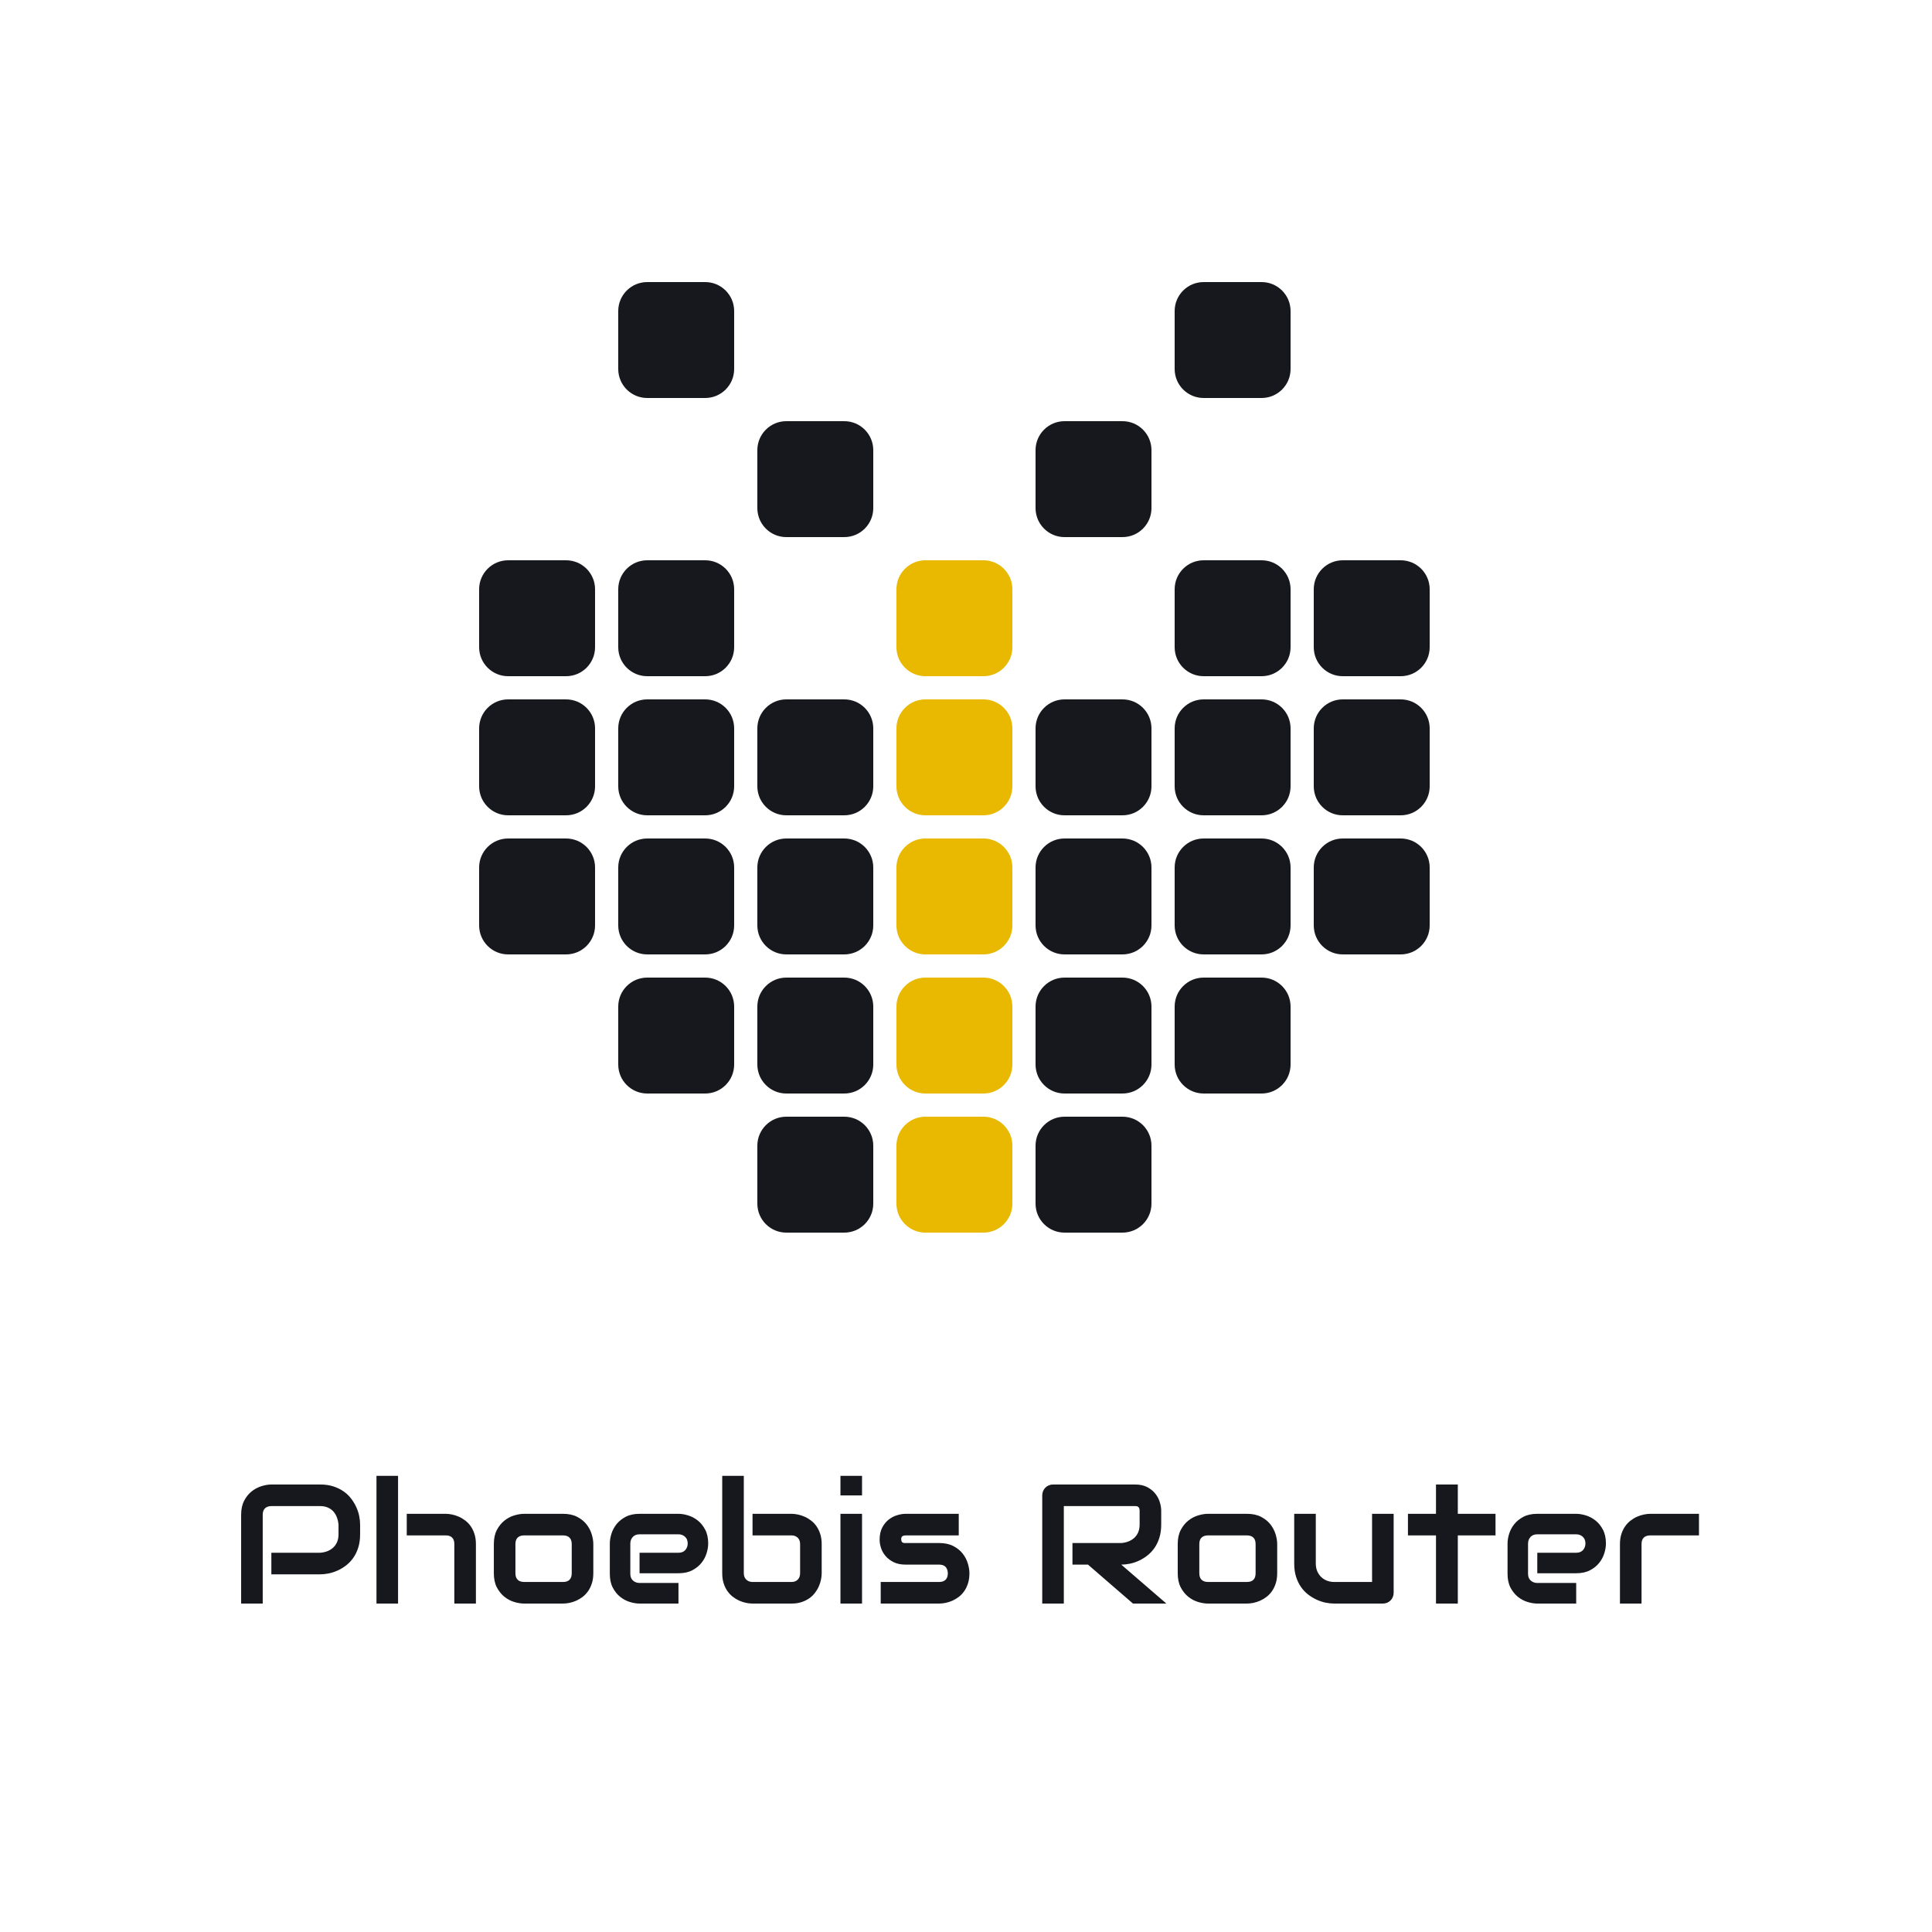
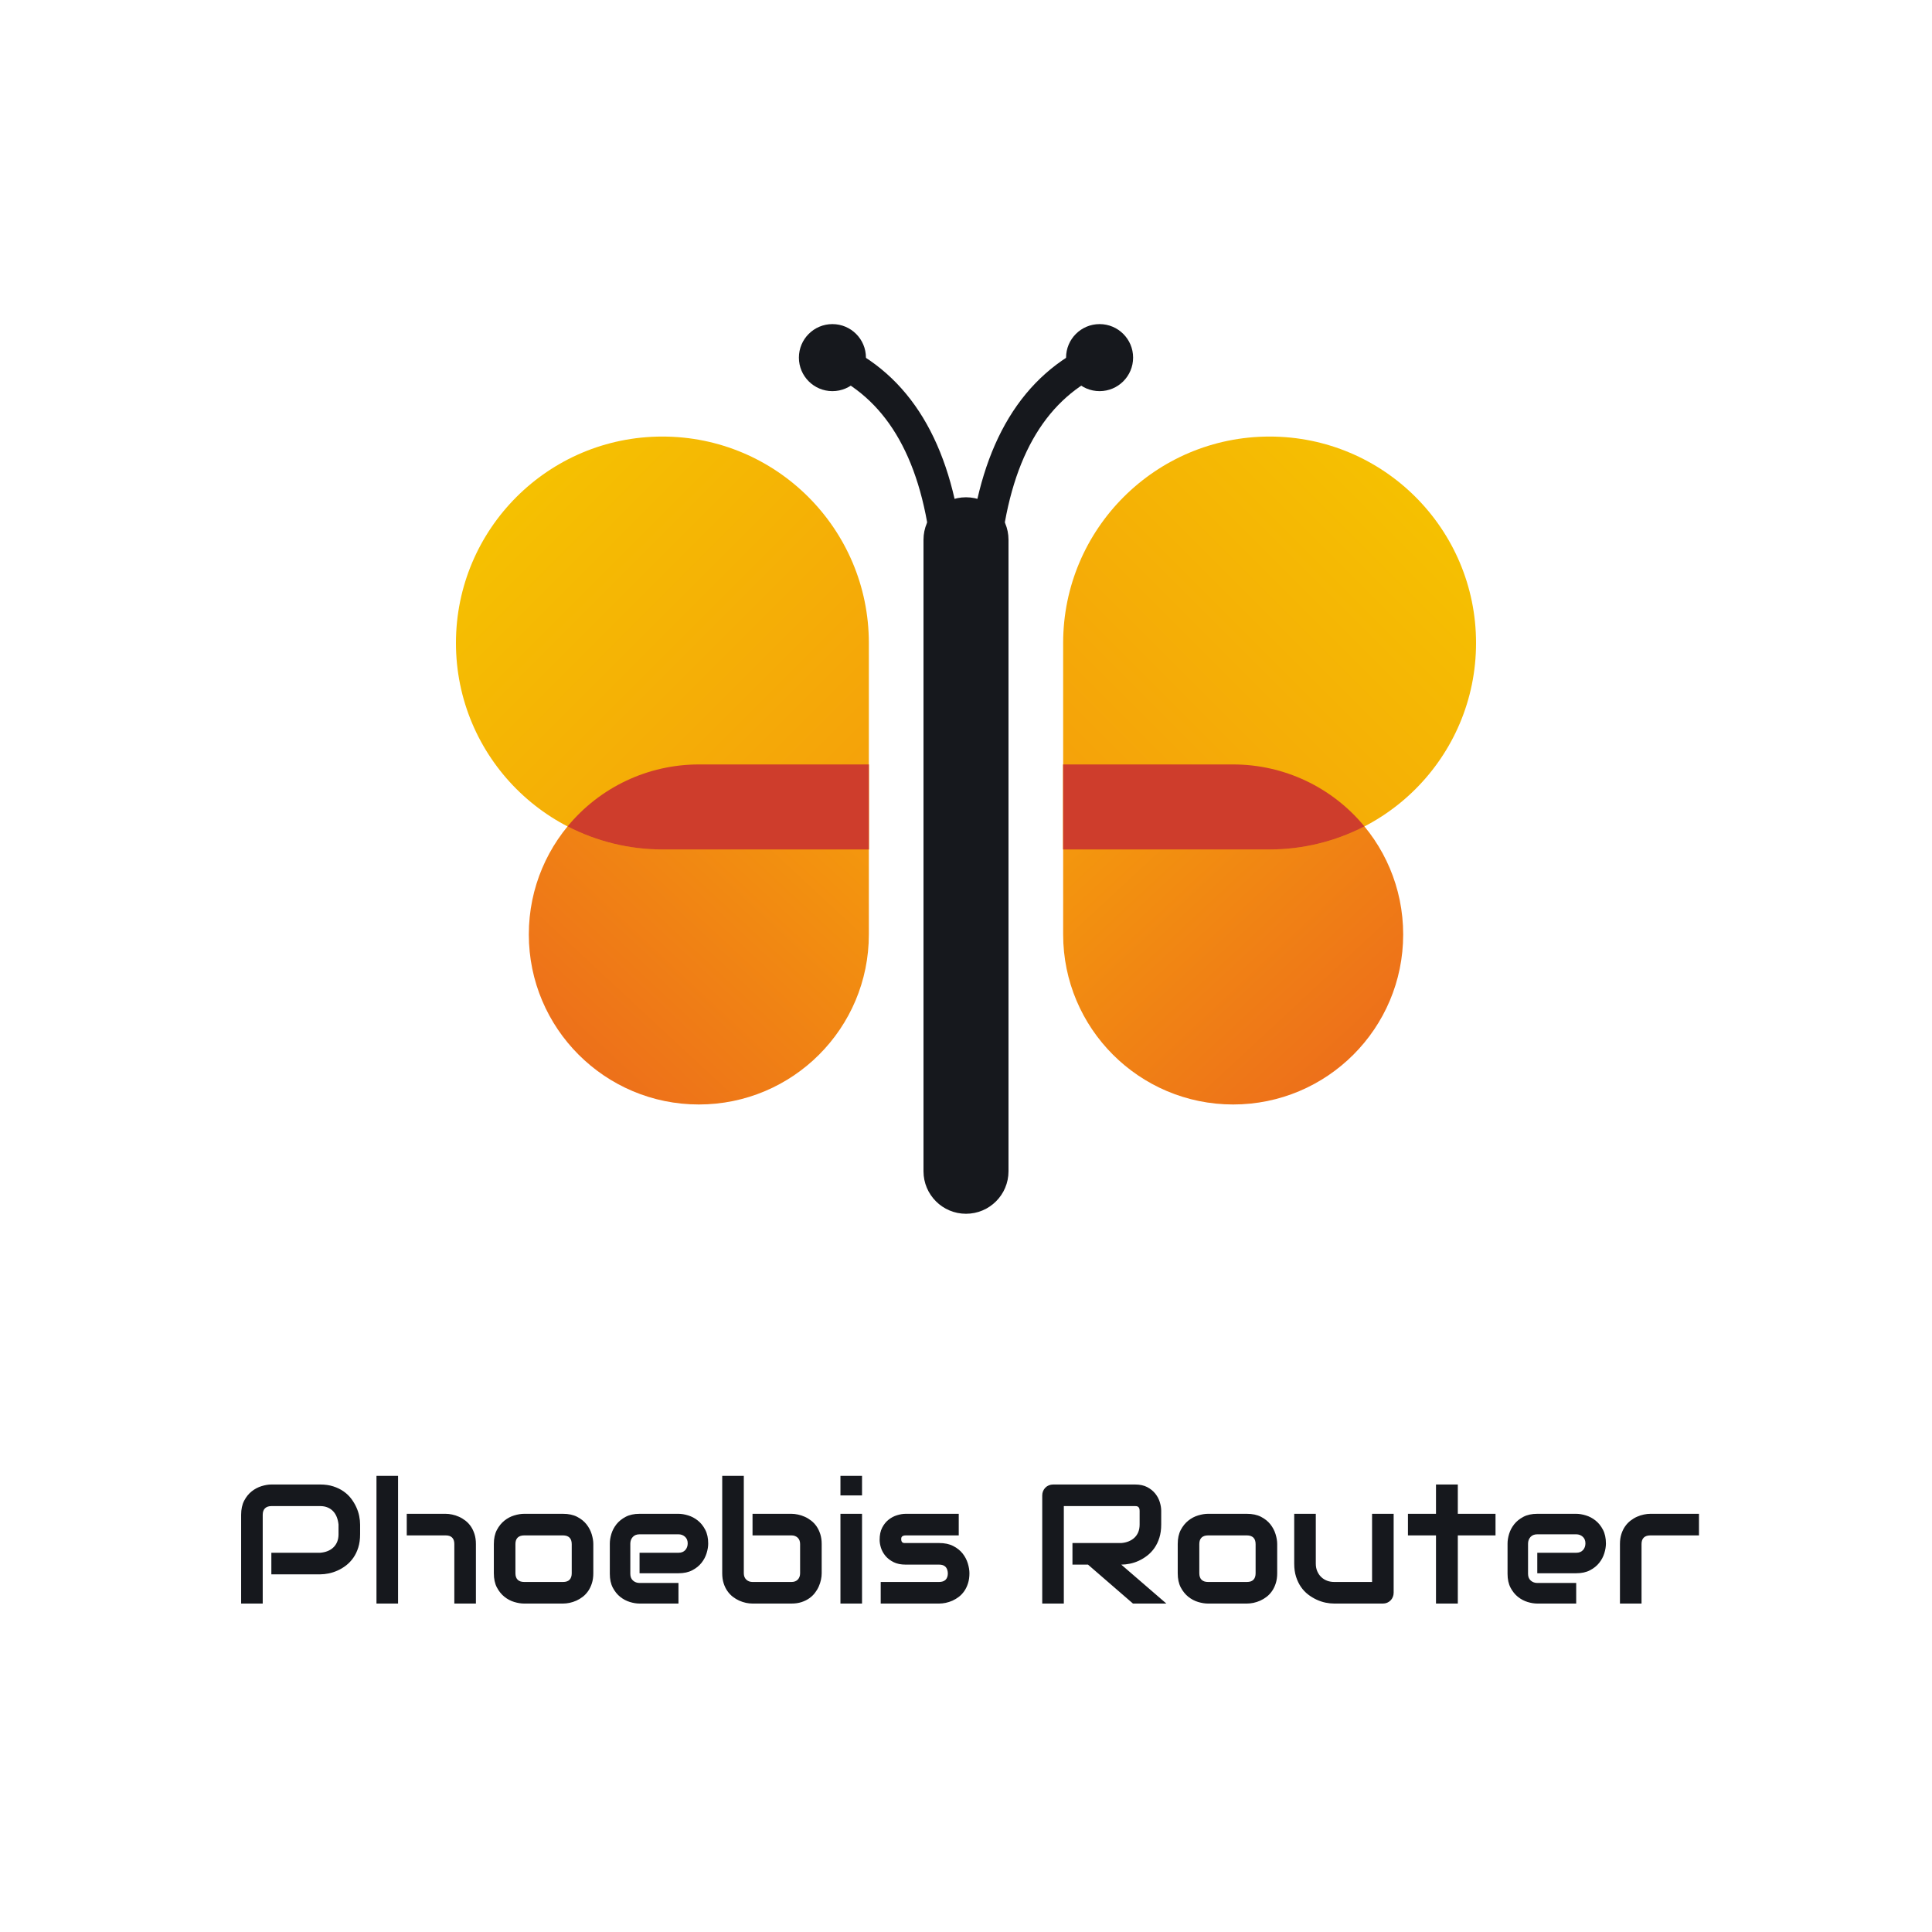
<svg xmlns="http://www.w3.org/2000/svg" width="1000" height="1000" viewBox="0 0 1000 1000">
+   <defs>
+     <linearGradient id="linear-pattern-0" gradientUnits="userSpaceOnUse" x1="449.714" y1="395.674" x2="286.286" y2="571.674">
+       <stop offset="0" stop-color="rgb(96.078%, 61.961%, 4.314%)" stop-opacity="1" />
+       <stop offset="1" stop-color="rgb(92.549%, 41.569%, 10.98%)" stop-opacity="1" />
+     </linearGradient>
+     <linearGradient id="linear-pattern-1" gradientUnits="userSpaceOnUse" x1="248.571" y1="238.531" x2="449.714" y2="439.674">
+       <stop offset="0" stop-color="rgb(96.078%, 76.863%, 0%)" stop-opacity="1" />
+       <stop offset="1" stop-color="rgb(96.078%, 61.961%, 4.314%)" stop-opacity="1" />
+     </linearGradient>
+     <linearGradient id="linear-pattern-2" gradientUnits="userSpaceOnUse" x1="550.286" y1="395.674" x2="713.714" y2="571.674">
+       <stop offset="0" stop-color="rgb(96.078%, 61.961%, 4.314%)" stop-opacity="1" />
+       <stop offset="1" stop-color="rgb(92.549%, 41.569%, 10.98%)" stop-opacity="1" />
+     </linearGradient>
+     <linearGradient id="linear-pattern-3" gradientUnits="userSpaceOnUse" x1="751.429" y1="238.531" x2="550.286" y2="439.674">
+       <stop offset="0" stop-color="rgb(96.078%, 76.863%, 0%)" stop-opacity="1" />
+       <stop offset="1" stop-color="rgb(96.078%, 61.961%, 4.314%)" stop-opacity="1" />
+     </linearGradient>
+   </defs>
  <rect x="-100" y="-100" width="1200" height="1200" fill="rgb(100%, 100%, 100%)" fill-opacity="1" />
-   <path fill-rule="nonzero" fill="rgb(8.627%, 9.412%, 11.373%)" fill-opacity="1" d="M 335 146 L 365 146 C 373.285 146 380 152.715 380 161 L 380 191 C 380 199.285 373.285 206 365 206 L 335 206 C 326.715 206 320 199.285 320 191 L 320 161 C 320 152.715 326.715 146 335 146 Z M 335 146 " />
-   <path fill-rule="nonzero" fill="rgb(8.627%, 9.412%, 11.373%)" fill-opacity="1" d="M 623 146 L 653 146 C 661.285 146 668 152.715 668 161 L 668 191 C 668 199.285 661.285 206 653 206 L 623 206 C 614.715 206 608 199.285 608 191 L 608 161 C 608 152.715 614.715 146 623 146 Z M 623 146 " />
-   <path fill-rule="nonzero" fill="rgb(8.627%, 9.412%, 11.373%)" fill-opacity="1" d="M 407 218 L 437 218 C 445.285 218 452 224.715 452 233 L 452 263 C 452 271.285 445.285 278 437 278 L 407 278 C 398.715 278 392 271.285 392 263 L 392 233 C 392 224.715 398.715 218 407 218 Z M 407 218 " />
-   <path fill-rule="nonzero" fill="rgb(8.627%, 9.412%, 11.373%)" fill-opacity="1" d="M 551 218 L 581 218 C 589.285 218 596 224.715 596 233 L 596 263 C 596 271.285 589.285 278 581 278 L 551 278 C 542.715 278 536 271.285 536 263 L 536 233 C 536 224.715 542.715 218 551 218 Z M 551 218 " />
-   <path fill-rule="nonzero" fill="rgb(8.627%, 9.412%, 11.373%)" fill-opacity="1" d="M 263 290 L 293 290 C 301.285 290 308 296.715 308 305 L 308 335 C 308 343.285 301.285 350 293 350 L 263 350 C 254.715 350 248 343.285 248 335 L 248 305 C 248 296.715 254.715 290 263 290 Z M 263 290 " />
-   <path fill-rule="nonzero" fill="rgb(8.627%, 9.412%, 11.373%)" fill-opacity="1" d="M 335 290 L 365 290 C 373.285 290 380 296.715 380 305 L 380 335 C 380 343.285 373.285 350 365 350 L 335 350 C 326.715 350 320 343.285 320 335 L 320 305 C 320 296.715 326.715 290 335 290 Z M 335 290 " />
-   <path fill-rule="nonzero" fill="rgb(91.373%, 72.157%, 0%)" fill-opacity="1" d="M 479 290 L 509 290 C 517.285 290 524 296.715 524 305 L 524 335 C 524 343.285 517.285 350 509 350 L 479 350 C 470.715 350 464 343.285 464 335 L 464 305 C 464 296.715 470.715 290 479 290 Z M 479 290 " />
-   <path fill-rule="nonzero" fill="rgb(8.627%, 9.412%, 11.373%)" fill-opacity="1" d="M 623 290 L 653 290 C 661.285 290 668 296.715 668 305 L 668 335 C 668 343.285 661.285 350 653 350 L 623 350 C 614.715 350 608 343.285 608 335 L 608 305 C 608 296.715 614.715 290 623 290 Z M 623 290 " />
-   <path fill-rule="nonzero" fill="rgb(8.627%, 9.412%, 11.373%)" fill-opacity="1" d="M 695 290 L 725 290 C 733.285 290 740 296.715 740 305 L 740 335 C 740 343.285 733.285 350 725 350 L 695 350 C 686.715 350 680 343.285 680 335 L 680 305 C 680 296.715 686.715 290 695 290 Z M 695 290 " />
-   <path fill-rule="nonzero" fill="rgb(8.627%, 9.412%, 11.373%)" fill-opacity="1" d="M 263 362 L 293 362 C 301.285 362 308 368.715 308 377 L 308 407 C 308 415.285 301.285 422 293 422 L 263 422 C 254.715 422 248 415.285 248 407 L 248 377 C 248 368.715 254.715 362 263 362 Z M 263 362 " />
-   <path fill-rule="nonzero" fill="rgb(8.627%, 9.412%, 11.373%)" fill-opacity="1" d="M 335 362 L 365 362 C 373.285 362 380 368.715 380 377 L 380 407 C 380 415.285 373.285 422 365 422 L 335 422 C 326.715 422 320 415.285 320 407 L 320 377 C 320 368.715 326.715 362 335 362 Z M 335 362 " />
-   <path fill-rule="nonzero" fill="rgb(8.627%, 9.412%, 11.373%)" fill-opacity="1" d="M 407 362 L 437 362 C 445.285 362 452 368.715 452 377 L 452 407 C 452 415.285 445.285 422 437 422 L 407 422 C 398.715 422 392 415.285 392 407 L 392 377 C 392 368.715 398.715 362 407 362 Z M 407 362 " />
-   <path fill-rule="nonzero" fill="rgb(91.373%, 72.157%, 0%)" fill-opacity="1" d="M 479 362 L 509 362 C 517.285 362 524 368.715 524 377 L 524 407 C 524 415.285 517.285 422 509 422 L 479 422 C 470.715 422 464 415.285 464 407 L 464 377 C 464 368.715 470.715 362 479 362 Z M 479 362 " />
-   <path fill-rule="nonzero" fill="rgb(8.627%, 9.412%, 11.373%)" fill-opacity="1" d="M 551 362 L 581 362 C 589.285 362 596 368.715 596 377 L 596 407 C 596 415.285 589.285 422 581 422 L 551 422 C 542.715 422 536 415.285 536 407 L 536 377 C 536 368.715 542.715 362 551 362 Z M 551 362 " />
-   <path fill-rule="nonzero" fill="rgb(8.627%, 9.412%, 11.373%)" fill-opacity="1" d="M 623 362 L 653 362 C 661.285 362 668 368.715 668 377 L 668 407 C 668 415.285 661.285 422 653 422 L 623 422 C 614.715 422 608 415.285 608 407 L 608 377 C 608 368.715 614.715 362 623 362 Z M 623 362 " />
-   <path fill-rule="nonzero" fill="rgb(8.627%, 9.412%, 11.373%)" fill-opacity="1" d="M 695 362 L 725 362 C 733.285 362 740 368.715 740 377 L 740 407 C 740 415.285 733.285 422 725 422 L 695 422 C 686.715 422 680 415.285 680 407 L 680 377 C 680 368.715 686.715 362 695 362 Z M 695 362 " />
-   <path fill-rule="nonzero" fill="rgb(8.627%, 9.412%, 11.373%)" fill-opacity="1" d="M 263 434 L 293 434 C 301.285 434 308 440.715 308 449 L 308 479 C 308 487.285 301.285 494 293 494 L 263 494 C 254.715 494 248 487.285 248 479 L 248 449 C 248 440.715 254.715 434 263 434 Z M 263 434 " />
-   <path fill-rule="nonzero" fill="rgb(8.627%, 9.412%, 11.373%)" fill-opacity="1" d="M 335 434 L 365 434 C 373.285 434 380 440.715 380 449 L 380 479 C 380 487.285 373.285 494 365 494 L 335 494 C 326.715 494 320 487.285 320 479 L 320 449 C 320 440.715 326.715 434 335 434 Z M 335 434 " />
-   <path fill-rule="nonzero" fill="rgb(8.627%, 9.412%, 11.373%)" fill-opacity="1" d="M 407 434 L 437 434 C 445.285 434 452 440.715 452 449 L 452 479 C 452 487.285 445.285 494 437 494 L 407 494 C 398.715 494 392 487.285 392 479 L 392 449 C 392 440.715 398.715 434 407 434 Z M 407 434 " />
-   <path fill-rule="nonzero" fill="rgb(91.373%, 72.157%, 0%)" fill-opacity="1" d="M 479 434 L 509 434 C 517.285 434 524 440.715 524 449 L 524 479 C 524 487.285 517.285 494 509 494 L 479 494 C 470.715 494 464 487.285 464 479 L 464 449 C 464 440.715 470.715 434 479 434 Z M 479 434 " />
-   <path fill-rule="nonzero" fill="rgb(8.627%, 9.412%, 11.373%)" fill-opacity="1" d="M 551 434 L 581 434 C 589.285 434 596 440.715 596 449 L 596 479 C 596 487.285 589.285 494 581 494 L 551 494 C 542.715 494 536 487.285 536 479 L 536 449 C 536 440.715 542.715 434 551 434 Z M 551 434 " />
-   <path fill-rule="nonzero" fill="rgb(8.627%, 9.412%, 11.373%)" fill-opacity="1" d="M 623 434 L 653 434 C 661.285 434 668 440.715 668 449 L 668 479 C 668 487.285 661.285 494 653 494 L 623 494 C 614.715 494 608 487.285 608 479 L 608 449 C 608 440.715 614.715 434 623 434 Z M 623 434 " />
-   <path fill-rule="nonzero" fill="rgb(8.627%, 9.412%, 11.373%)" fill-opacity="1" d="M 695 434 L 725 434 C 733.285 434 740 440.715 740 449 L 740 479 C 740 487.285 733.285 494 725 494 L 695 494 C 686.715 494 680 487.285 680 479 L 680 449 C 680 440.715 686.715 434 695 434 Z M 695 434 " />
-   <path fill-rule="nonzero" fill="rgb(8.627%, 9.412%, 11.373%)" fill-opacity="1" d="M 335 506 L 365 506 C 373.285 506 380 512.715 380 521 L 380 551 C 380 559.285 373.285 566 365 566 L 335 566 C 326.715 566 320 559.285 320 551 L 320 521 C 320 512.715 326.715 506 335 506 Z M 335 506 " />
-   <path fill-rule="nonzero" fill="rgb(8.627%, 9.412%, 11.373%)" fill-opacity="1" d="M 407 506 L 437 506 C 445.285 506 452 512.715 452 521 L 452 551 C 452 559.285 445.285 566 437 566 L 407 566 C 398.715 566 392 559.285 392 551 L 392 521 C 392 512.715 398.715 506 407 506 Z M 407 506 " />
-   <path fill-rule="nonzero" fill="rgb(91.373%, 72.157%, 0%)" fill-opacity="1" d="M 479 506 L 509 506 C 517.285 506 524 512.715 524 521 L 524 551 C 524 559.285 517.285 566 509 566 L 479 566 C 470.715 566 464 559.285 464 551 L 464 521 C 464 512.715 470.715 506 479 506 Z M 479 506 " />
-   <path fill-rule="nonzero" fill="rgb(8.627%, 9.412%, 11.373%)" fill-opacity="1" d="M 551 506 L 581 506 C 589.285 506 596 512.715 596 521 L 596 551 C 596 559.285 589.285 566 581 566 L 551 566 C 542.715 566 536 559.285 536 551 L 536 521 C 536 512.715 542.715 506 551 506 Z M 551 506 " />
-   <path fill-rule="nonzero" fill="rgb(8.627%, 9.412%, 11.373%)" fill-opacity="1" d="M 623 506 L 653 506 C 661.285 506 668 512.715 668 521 L 668 551 C 668 559.285 661.285 566 653 566 L 623 566 C 614.715 566 608 559.285 608 551 L 608 521 C 608 512.715 614.715 506 623 506 Z M 623 506 " />
-   <path fill-rule="nonzero" fill="rgb(8.627%, 9.412%, 11.373%)" fill-opacity="1" d="M 407 578 L 437 578 C 445.285 578 452 584.715 452 593 L 452 623 C 452 631.285 445.285 638 437 638 L 407 638 C 398.715 638 392 631.285 392 623 L 392 593 C 392 584.715 398.715 578 407 578 Z M 407 578 " />
-   <path fill-rule="nonzero" fill="rgb(91.373%, 72.157%, 0%)" fill-opacity="1" d="M 479 578 L 509 578 C 517.285 578 524 584.715 524 593 L 524 623 C 524 631.285 517.285 638 509 638 L 479 638 C 470.715 638 464 631.285 464 623 L 464 593 C 464 584.715 470.715 578 479 578 Z M 479 578 " />
-   <path fill-rule="nonzero" fill="rgb(8.627%, 9.412%, 11.373%)" fill-opacity="1" d="M 551 578 L 581 578 C 589.285 578 596 584.715 596 593 L 596 623 C 596 631.285 589.285 638 581 638 L 551 638 C 542.715 638 536 631.285 536 623 L 536 593 C 536 584.715 542.715 578 551 578 Z M 551 578 " />
+   <path fill-rule="nonzero" fill="url(#linear-pattern-0)" d="M 449.715 395.676 L 361.715 395.676 C 313.113 395.676 273.715 435.074 273.715 483.676 C 273.715 532.273 313.113 571.676 361.715 571.676 C 410.316 571.676 449.715 532.273 449.715 483.676 Z M 449.715 395.676 " />
+   <path fill-rule="nonzero" fill="url(#linear-pattern-1)" d="M 449.715 439.676 L 449.715 332.816 C 449.715 273.801 401.871 225.961 342.855 225.961 C 283.84 225.961 236 273.801 236 332.816 C 236 391.832 283.84 439.676 342.855 439.676 Z M 449.715 439.676 " />
+   <path fill-rule="nonzero" fill="url(#linear-pattern-2)" d="M 550.285 395.676 L 550.285 483.676 C 550.285 532.273 589.684 571.676 638.285 571.676 C 686.887 571.676 726.285 532.273 726.285 483.676 C 726.285 435.074 686.887 395.676 638.285 395.676 Z M 550.285 395.676 " />
+   <path fill-rule="nonzero" fill="url(#linear-pattern-3)" d="M 550.285 439.676 L 657.145 439.676 C 716.16 439.676 764 391.832 764 332.816 C 764 273.801 716.16 225.961 657.145 225.961 C 598.129 225.961 550.285 273.801 550.285 332.816 Z M 550.285 439.676 " />
+   <path fill-rule="nonzero" fill="rgb(80.784%, 23.922%, 17.255%)" fill-opacity="1" d="M 449.715 395.676 L 361.715 395.676 C 335.414 395.676 310.496 407.438 293.781 427.738 C 308.949 435.582 325.777 439.676 342.855 439.676 L 449.715 439.676 Z M 449.715 395.676 " />
+   <path fill-rule="nonzero" fill="rgb(80.784%, 23.922%, 17.255%)" fill-opacity="1" d="M 550.285 395.676 L 550.285 439.676 L 657.145 439.676 C 674.223 439.676 691.051 435.582 706.219 427.738 C 689.504 407.438 664.586 395.676 638.285 395.676 Z M 550.285 395.676 " />
+   <path fill="none" stroke-width="16.343" stroke-linecap="round" stroke-linejoin="miter" stroke="rgb(8.627%, 9.412%, 11.373%)" stroke-opacity="1" stroke-miterlimit="4" d="M 489.941 282.531 C 484.078 232.246 464.383 199.77 430.855 185.102 " />
+   <path fill-rule="nonzero" fill="rgb(8.627%, 9.412%, 11.373%)" fill-opacity="1" d="M 448.207 185.102 C 448.207 194.684 440.438 202.453 430.855 202.453 C 421.277 202.453 413.508 194.684 413.508 185.102 C 413.508 175.52 421.277 167.754 430.855 167.754 C 440.438 167.754 448.207 175.52 448.207 185.102 Z M 448.207 185.102 " />
+   <path fill="none" stroke-width="16.343" stroke-linecap="round" stroke-linejoin="miter" stroke="rgb(8.627%, 9.412%, 11.373%)" stroke-opacity="1" stroke-miterlimit="4" d="M 510.059 282.531 C 515.922 232.246 535.617 199.77 569.145 185.102 " />
+   <path fill-rule="nonzero" fill="rgb(8.627%, 9.412%, 11.373%)" fill-opacity="1" d="M 586.492 185.102 C 586.492 194.684 578.723 202.453 569.145 202.453 C 559.562 202.453 551.793 194.684 551.793 185.102 C 551.793 175.52 559.562 167.754 569.145 167.754 C 578.723 167.754 586.492 175.52 586.492 185.102 Z M 586.492 185.102 " />
+   <path fill-rule="nonzero" fill="rgb(8.627%, 9.412%, 11.373%)" fill-opacity="1" d="M 500 257.391 C 512.148 257.391 522 267.238 522 279.391 L 522 606.246 C 522 618.395 512.148 628.246 500 628.246 C 487.852 628.246 478 618.395 478 606.246 L 478 279.391 C 478 267.238 487.852 257.391 500 257.391 Z M 500 257.391 " />
  <path fill-rule="nonzero" fill="rgb(8.627%, 9.412%, 11.373%)" fill-opacity="1" d="M 186.391 794.156 C 186.391 796.711 186.07 798.992 185.438 801 C 184.812 803 183.961 804.766 182.891 806.297 C 181.816 807.828 180.578 809.141 179.172 810.234 C 177.766 811.32 176.297 812.203 174.766 812.891 C 173.234 813.578 171.688 814.086 170.125 814.406 C 168.562 814.719 167.094 814.875 165.719 814.875 L 140.453 814.875 L 140.453 803.703 L 165.719 803.703 C 167.156 803.59 168.453 803.297 169.609 802.828 C 170.773 802.352 171.77 801.711 172.594 800.906 C 173.426 800.105 174.07 799.141 174.531 798.016 C 174.988 796.883 175.219 795.594 175.219 794.156 L 175.219 789.094 C 175.07 787.688 174.77 786.402 174.312 785.234 C 173.852 784.059 173.227 783.055 172.438 782.219 C 171.656 781.387 170.707 780.734 169.594 780.266 C 168.477 779.789 167.188 779.547 165.719 779.547 L 140.547 779.547 C 139.055 779.547 137.922 779.938 137.141 780.719 C 136.367 781.492 135.984 782.605 135.984 784.062 L 135.984 830 L 124.812 830 L 124.812 784.062 C 124.812 781.199 125.332 778.766 126.375 776.766 C 127.426 774.758 128.734 773.137 130.297 771.906 C 131.859 770.68 133.555 769.781 135.391 769.219 C 137.223 768.656 138.91 768.375 140.453 768.375 L 165.719 768.375 C 168.238 768.375 170.5 768.699 172.5 769.344 C 174.508 769.992 176.281 770.852 177.812 771.922 C 179.352 772.996 180.66 774.234 181.734 775.641 C 182.805 777.047 183.691 778.516 184.391 780.047 C 185.098 781.578 185.609 783.125 185.922 784.688 C 186.234 786.25 186.391 787.719 186.391 789.094 Z M 246.332 830 L 235.16 830 L 235.16 799.188 C 235.16 797.73 234.785 796.621 234.035 795.859 C 233.293 795.102 232.18 794.719 230.691 794.719 L 210.535 794.719 L 210.535 783.547 L 230.691 783.547 C 231.754 783.547 232.867 783.672 234.035 783.922 C 235.211 784.164 236.379 784.543 237.535 785.062 C 238.699 785.574 239.816 786.242 240.879 787.062 C 241.941 787.875 242.871 788.859 243.676 790.016 C 244.477 791.172 245.117 792.512 245.598 794.031 C 246.086 795.555 246.332 797.273 246.332 799.188 Z M 206.035 830 L 194.863 830 L 194.863 763.906 L 206.035 763.906 Z M 307.098 814.312 C 307.098 816.23 306.852 817.961 306.363 819.5 C 305.871 821.031 305.227 822.375 304.426 823.531 C 303.621 824.688 302.691 825.68 301.629 826.5 C 300.574 827.312 299.465 827.98 298.301 828.5 C 297.145 829.012 295.973 829.391 294.785 829.641 C 293.598 829.883 292.473 830 291.41 830 L 271.254 830 C 269.711 830 268.023 829.73 266.191 829.188 C 264.355 828.637 262.66 827.742 261.098 826.5 C 259.535 825.25 258.227 823.633 257.176 821.641 C 256.133 819.652 255.613 817.211 255.613 814.312 L 255.613 799.188 C 255.613 796.324 256.133 793.898 257.176 791.906 C 258.227 789.918 259.535 788.305 261.098 787.062 C 262.66 785.812 264.355 784.918 266.191 784.375 C 268.023 783.824 269.711 783.547 271.254 783.547 L 291.41 783.547 C 294.273 783.547 296.707 784.062 298.707 785.094 C 300.715 786.125 302.336 787.422 303.566 788.984 C 304.793 790.547 305.691 792.246 306.254 794.078 C 306.816 795.914 307.098 797.617 307.098 799.188 Z M 295.926 799.281 C 295.926 797.73 295.535 796.586 294.754 795.844 C 293.98 795.094 292.867 794.719 291.41 794.719 L 271.348 794.719 C 269.855 794.719 268.723 795.102 267.941 795.859 C 267.168 796.621 266.785 797.73 266.785 799.188 L 266.785 814.312 C 266.785 815.773 267.168 816.891 267.941 817.672 C 268.723 818.445 269.855 818.828 271.348 818.828 L 291.41 818.828 C 292.93 818.828 294.059 818.445 294.801 817.672 C 295.551 816.891 295.926 815.773 295.926 814.312 Z M 366.562 798.938 C 366.562 800.48 366.285 802.148 365.734 803.938 C 365.191 805.73 364.312 807.391 363.094 808.922 C 361.883 810.453 360.297 811.734 358.328 812.766 C 356.367 813.797 353.984 814.312 351.172 814.312 L 331.031 814.312 L 331.031 803.703 L 351.172 803.703 C 352.691 803.703 353.867 803.242 354.703 802.312 C 355.535 801.375 355.953 800.219 355.953 798.844 C 355.953 797.387 355.484 796.242 354.547 795.406 C 353.617 794.574 352.492 794.156 351.172 794.156 L 331.031 794.156 C 329.508 794.156 328.332 794.625 327.5 795.562 C 326.664 796.492 326.25 797.641 326.25 799.016 L 326.25 814.609 C 326.25 816.102 326.711 817.262 327.641 818.094 C 328.578 818.93 329.734 819.344 331.109 819.344 L 351.172 819.344 L 351.172 830 L 331.031 830 C 329.477 830 327.805 829.73 326.016 829.188 C 324.223 828.637 322.562 827.758 321.031 826.547 C 319.5 825.328 318.219 823.742 317.188 821.781 C 316.156 819.812 315.641 817.422 315.641 814.609 L 315.641 798.938 C 315.641 797.387 315.91 795.715 316.453 793.922 C 317.004 792.133 317.883 790.469 319.094 788.938 C 320.312 787.406 321.898 786.125 323.859 785.094 C 325.828 784.062 328.219 783.547 331.031 783.547 L 351.172 783.547 C 352.723 783.547 354.395 783.824 356.188 784.375 C 357.977 784.918 359.641 785.797 361.172 787.016 C 362.703 788.227 363.984 789.812 365.016 791.781 C 366.047 793.742 366.562 796.125 366.562 798.938 Z M 425.305 814.312 C 425.305 815.375 425.18 816.496 424.93 817.672 C 424.688 818.84 424.309 820.008 423.789 821.172 C 423.277 822.328 422.609 823.438 421.789 824.5 C 420.977 825.562 419.984 826.5 418.82 827.312 C 417.664 828.125 416.324 828.777 414.805 829.266 C 413.293 829.758 411.578 830 409.664 830 L 389.508 830 C 388.445 830 387.324 829.883 386.148 829.641 C 384.98 829.391 383.812 829.012 382.648 828.5 C 381.492 827.98 380.383 827.312 379.32 826.5 C 378.258 825.68 377.32 824.688 376.508 823.531 C 375.695 822.375 375.043 821.031 374.555 819.5 C 374.062 817.961 373.82 816.23 373.82 814.312 L 373.82 763.906 L 384.992 763.906 L 384.992 814.312 C 384.992 815.688 385.418 816.789 386.273 817.609 C 387.137 818.422 388.215 818.828 389.508 818.828 L 409.664 818.828 C 411.059 818.828 412.152 818.414 412.945 817.578 C 413.734 816.746 414.133 815.656 414.133 814.312 L 414.133 799.188 C 414.133 797.781 413.715 796.688 412.883 795.906 C 412.047 795.117 410.977 794.719 409.664 794.719 L 389.508 794.719 L 389.508 783.547 L 409.664 783.547 C 410.715 783.547 411.828 783.672 413.008 783.922 C 414.184 784.164 415.352 784.543 416.508 785.062 C 417.672 785.574 418.781 786.242 419.836 787.062 C 420.898 787.875 421.828 788.859 422.633 790.016 C 423.434 791.172 424.078 792.512 424.57 794.031 C 425.059 795.555 425.305 797.273 425.305 799.188 Z M 446.188 774.016 L 435.016 774.016 L 435.016 763.906 L 446.188 763.906 Z M 446.188 830 L 435.016 830 L 435.016 783.547 L 446.188 783.547 Z M 501.777 814.312 C 501.777 816.23 501.531 817.961 501.043 819.5 C 500.562 821.031 499.922 822.375 499.121 823.531 C 498.316 824.688 497.387 825.68 496.324 826.5 C 495.262 827.312 494.152 827.98 492.996 828.5 C 491.84 829.012 490.66 829.391 489.465 829.641 C 488.277 829.883 487.156 830 486.105 830 L 455.855 830 L 455.855 818.828 L 486.012 818.828 C 487.531 818.828 488.676 818.445 489.449 817.672 C 490.219 816.891 490.605 815.773 490.605 814.312 C 490.469 811.336 488.969 809.844 486.105 809.844 L 468.777 809.844 C 466.316 809.844 464.23 809.418 462.512 808.562 C 460.793 807.699 459.395 806.625 458.324 805.344 C 457.25 804.055 456.473 802.664 455.996 801.172 C 455.527 799.684 455.293 798.293 455.293 797 C 455.293 794.512 455.734 792.414 456.621 790.703 C 457.504 788.996 458.621 787.617 459.965 786.562 C 461.316 785.5 462.781 784.734 464.355 784.266 C 465.926 783.789 467.402 783.547 468.777 783.547 L 496.246 783.547 L 496.246 794.719 L 468.871 794.719 C 468.297 794.719 467.844 794.789 467.512 794.922 C 467.188 795.047 466.941 795.219 466.777 795.438 C 466.621 795.648 466.527 795.875 466.496 796.125 C 466.473 796.367 466.465 796.602 466.465 796.828 C 466.496 797.289 466.578 797.648 466.715 797.906 C 466.859 798.156 467.035 798.34 467.246 798.453 C 467.465 798.57 467.707 798.637 467.98 798.656 C 468.262 798.668 468.527 798.672 468.777 798.672 L 486.105 798.672 C 488.969 798.672 491.402 799.188 493.402 800.219 C 495.41 801.25 497.031 802.547 498.262 804.109 C 499.488 805.672 500.379 807.371 500.934 809.203 C 501.496 811.039 501.777 812.742 501.777 814.312 Z M 601.039 789.094 C 601.039 791.648 600.719 793.93 600.086 795.938 C 599.461 797.938 598.609 799.703 597.539 801.234 C 596.465 802.766 595.227 804.078 593.82 805.172 C 592.414 806.258 590.945 807.152 589.414 807.859 C 587.883 808.559 586.336 809.062 584.773 809.375 C 583.211 809.688 581.742 809.844 580.367 809.844 L 603.711 830 L 586.43 830 L 563.148 809.844 L 555.102 809.844 L 555.102 798.672 L 580.367 798.672 C 581.773 798.559 583.055 798.266 584.211 797.797 C 585.375 797.32 586.383 796.68 587.227 795.875 C 588.07 795.074 588.719 794.109 589.18 792.984 C 589.637 791.852 589.867 790.555 589.867 789.094 L 589.867 782.047 C 589.867 781.414 589.789 780.934 589.633 780.609 C 589.477 780.277 589.273 780.031 589.023 779.875 C 588.781 779.719 588.527 779.625 588.258 779.594 C 587.984 779.562 587.734 779.547 587.508 779.547 L 550.633 779.547 L 550.633 830 L 539.461 830 L 539.461 774.016 C 539.461 773.234 539.602 772.5 539.883 771.812 C 540.172 771.125 540.57 770.527 541.07 770.016 C 541.578 769.496 542.18 769.094 542.867 768.812 C 543.555 768.523 544.297 768.375 545.102 768.375 L 587.508 768.375 C 589.996 768.375 592.102 768.828 593.82 769.734 C 595.539 770.641 596.934 771.777 598.008 773.141 C 599.078 774.496 599.852 775.961 600.32 777.531 C 600.797 779.105 601.039 780.578 601.039 781.953 Z M 661.074 814.312 C 661.074 816.23 660.828 817.961 660.34 819.5 C 659.848 821.031 659.203 822.375 658.402 823.531 C 657.598 824.688 656.668 825.68 655.605 826.5 C 654.551 827.312 653.441 827.98 652.277 828.5 C 651.121 829.012 649.949 829.391 648.762 829.641 C 647.574 829.883 646.449 830 645.387 830 L 625.23 830 C 623.688 830 622 829.73 620.168 829.188 C 618.332 828.637 616.637 827.742 615.074 826.5 C 613.512 825.25 612.203 823.633 611.152 821.641 C 610.109 819.652 609.59 817.211 609.59 814.312 L 609.59 799.188 C 609.59 796.324 610.109 793.898 611.152 791.906 C 612.203 789.918 613.512 788.305 615.074 787.062 C 616.637 785.812 618.332 784.918 620.168 784.375 C 622 783.824 623.688 783.547 625.23 783.547 L 645.387 783.547 C 648.25 783.547 650.684 784.062 652.684 785.094 C 654.691 786.125 656.312 787.422 657.543 788.984 C 658.77 790.547 659.668 792.246 660.23 794.078 C 660.793 795.914 661.074 797.617 661.074 799.188 Z M 649.902 799.281 C 649.902 797.73 649.512 796.586 648.73 795.844 C 647.957 795.094 646.844 794.719 645.387 794.719 L 625.324 794.719 C 623.832 794.719 622.699 795.102 621.918 795.859 C 621.145 796.621 620.762 797.73 620.762 799.188 L 620.762 814.312 C 620.762 815.773 621.145 816.891 621.918 817.672 C 622.699 818.445 623.832 818.828 625.324 818.828 L 645.387 818.828 C 646.906 818.828 648.035 818.445 648.777 817.672 C 649.527 816.891 649.902 815.773 649.902 814.312 Z M 721.352 824.375 C 721.352 825.18 721.203 825.922 720.914 826.609 C 720.633 827.297 720.242 827.891 719.742 828.391 C 719.242 828.891 718.652 829.289 717.977 829.578 C 717.309 829.859 716.586 830 715.805 830 L 690.539 830 C 689.164 830 687.695 829.844 686.133 829.531 C 684.578 829.211 683.043 828.699 681.523 828 C 680 827.305 678.531 826.418 677.117 825.344 C 675.699 824.262 674.461 822.953 673.398 821.422 C 672.336 819.891 671.48 818.125 670.836 816.125 C 670.199 814.117 669.883 811.852 669.883 809.328 L 669.883 783.547 L 681.055 783.547 L 681.055 809.328 C 681.055 810.789 681.305 812.102 681.805 813.266 C 682.305 814.422 682.98 815.418 683.836 816.25 C 684.699 817.086 685.711 817.727 686.867 818.172 C 688.031 818.609 689.289 818.828 690.633 818.828 L 710.18 818.828 L 710.18 783.547 L 721.352 783.547 Z M 774.078 794.719 L 754.562 794.719 L 754.562 830 L 743.266 830 L 743.266 794.719 L 728.75 794.719 L 728.75 783.547 L 743.266 783.547 L 743.266 768.375 L 754.562 768.375 L 754.562 783.547 L 774.078 783.547 Z M 831.227 798.938 C 831.227 800.48 830.949 802.148 830.398 803.938 C 829.855 805.73 828.977 807.391 827.758 808.922 C 826.547 810.453 824.961 811.734 822.992 812.766 C 821.031 813.797 818.648 814.312 815.836 814.312 L 795.695 814.312 L 795.695 803.703 L 815.836 803.703 C 817.355 803.703 818.531 803.242 819.367 802.312 C 820.199 801.375 820.617 800.219 820.617 798.844 C 820.617 797.387 820.148 796.242 819.211 795.406 C 818.281 794.574 817.156 794.156 815.836 794.156 L 795.695 794.156 C 794.172 794.156 792.996 794.625 792.164 795.562 C 791.328 796.492 790.914 797.641 790.914 799.016 L 790.914 814.609 C 790.914 816.102 791.375 817.262 792.305 818.094 C 793.242 818.93 794.398 819.344 795.773 819.344 L 815.836 819.344 L 815.836 830 L 795.695 830 C 794.141 830 792.469 829.73 790.68 829.188 C 788.887 828.637 787.227 827.758 785.695 826.547 C 784.164 825.328 782.883 823.742 781.852 821.781 C 780.82 819.812 780.305 817.422 780.305 814.609 L 780.305 798.938 C 780.305 797.387 780.574 795.715 781.117 793.922 C 781.668 792.133 782.547 790.469 783.758 788.938 C 784.977 787.406 786.562 786.125 788.523 785.094 C 790.492 784.062 792.883 783.547 795.695 783.547 L 815.836 783.547 C 817.387 783.547 819.059 783.824 820.852 784.375 C 822.641 784.918 824.305 785.797 825.836 787.016 C 827.367 788.227 828.648 789.812 829.68 791.781 C 830.711 793.742 831.227 796.125 831.227 798.938 Z M 879.391 794.719 L 854.25 794.719 C 852.738 794.719 851.594 795.102 850.812 795.859 C 850.039 796.621 849.656 797.73 849.656 799.188 L 849.656 830 L 838.484 830 L 838.484 799.188 C 838.484 797.273 838.727 795.555 839.219 794.031 C 839.707 792.512 840.359 791.172 841.172 790.016 C 841.984 788.859 842.922 787.875 843.984 787.062 C 845.047 786.242 846.156 785.574 847.312 785.062 C 848.477 784.543 849.656 784.164 850.844 783.922 C 852.031 783.672 853.141 783.547 854.172 783.547 L 879.391 783.547 Z M 118.5 742.902 " />
</svg>
